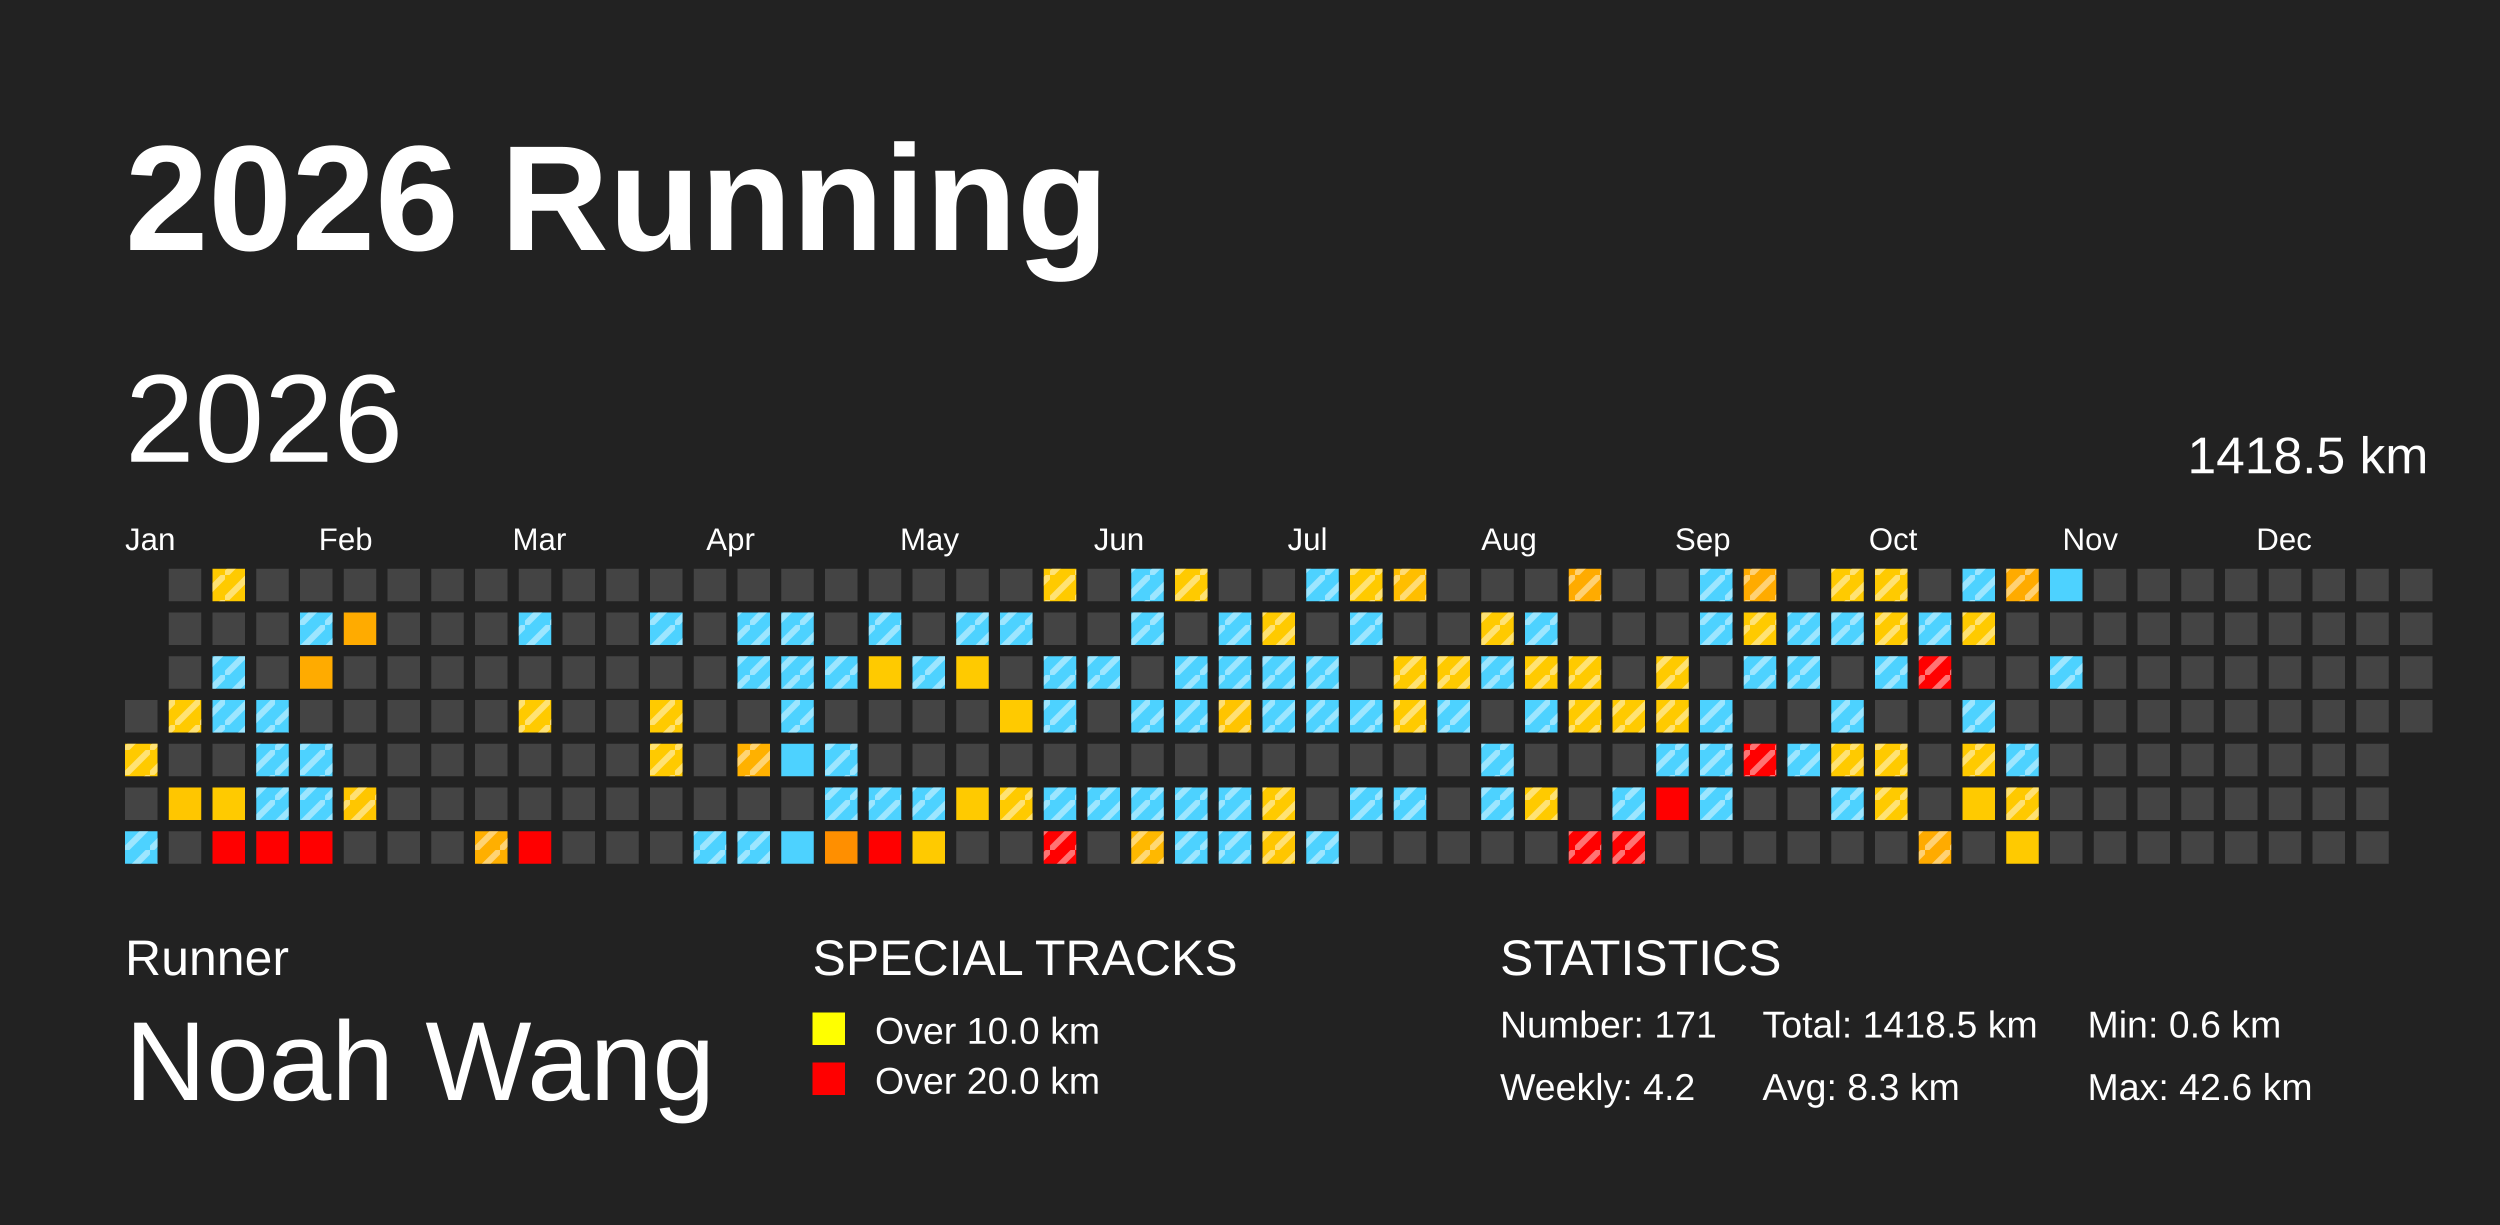
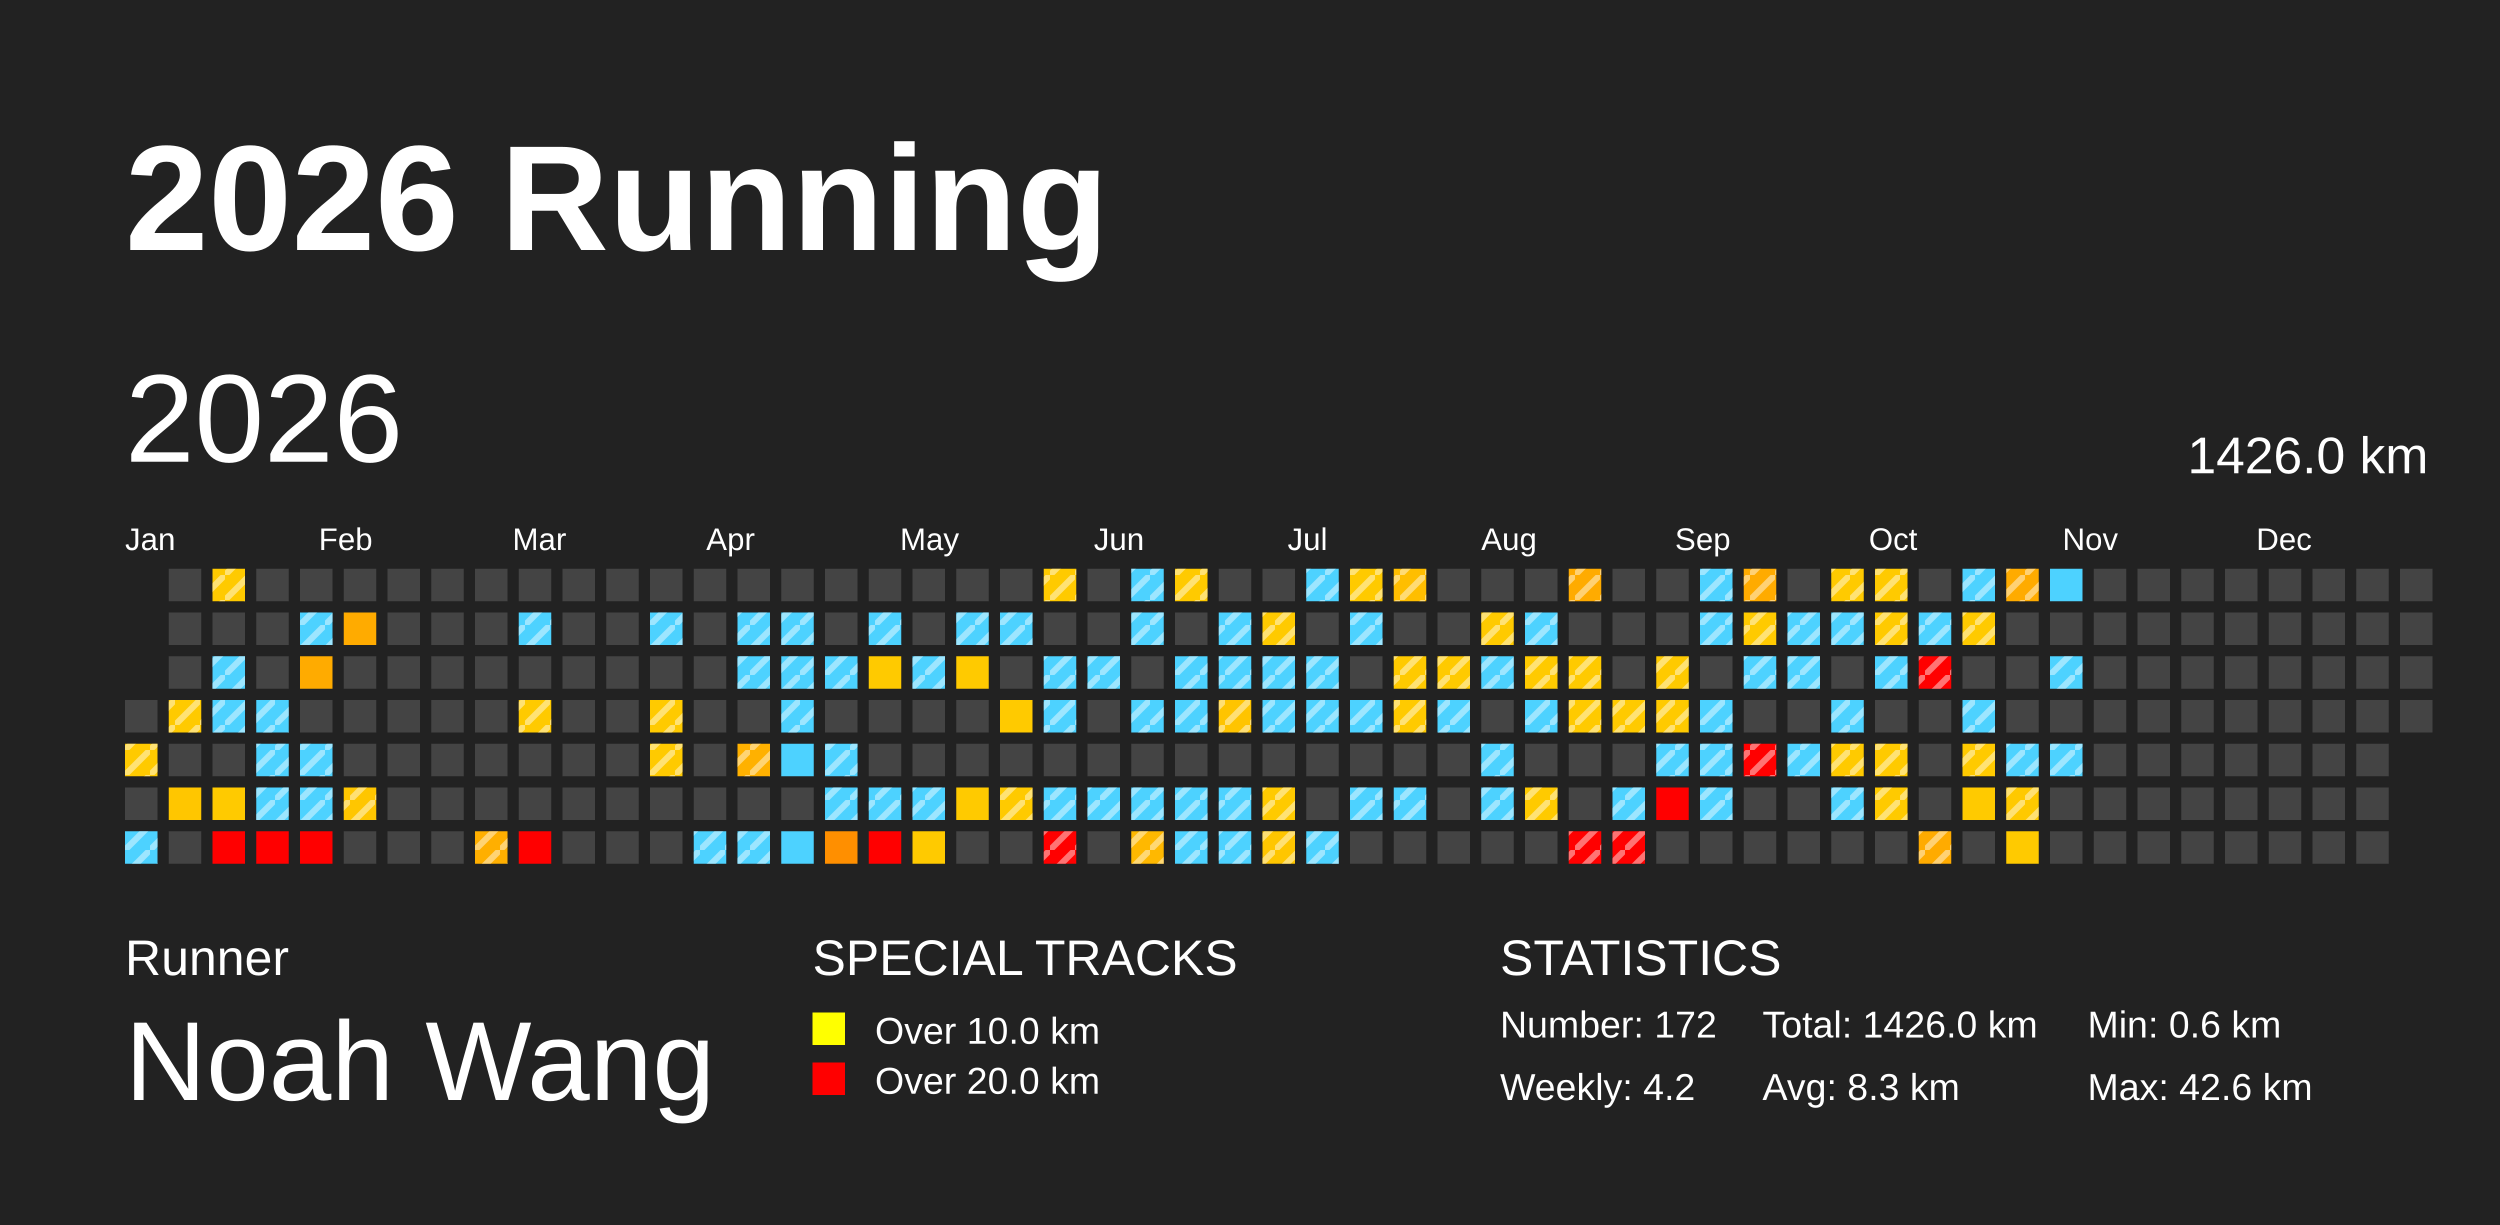
<svg xmlns="http://www.w3.org/2000/svg" baseProfile="full" height="98mm" version="1.1" viewBox="0,0,200,98" width="200mm">
  <defs>
    <pattern height="2" id="indoor-stripe" patternUnits="userSpaceOnUse" width="2">
      <line stroke="white" stroke-opacity="0.45" stroke-width="0.5" x1="0" x2="2" y1="2" y2="0" />
    </pattern>
  </defs>
  <rect fill="#222222" height="98" width="200" x="0" y="0" />
  <text fill="#FFFFFF" style="font-size:12px; font-family:Arial; font-weight:bold;" x="10" y="20">2026 Running</text>
  <text fill="#FFFFFF" style="font-size:4px; font-family:Arial" x="10" y="78">Runner</text>
  <text fill="#FFFFFF" style="font-size:9px; font-family:Arial" x="10" y="88">Noah Wang</text>
  <text fill="#FFFFFF" style="font-size:4px; font-family:Arial" x="65" y="78">SPECIAL TRACKS</text>
  <rect fill="yellow" height="2.6" width="2.6" x="65" y="81" />
  <text fill="#FFFFFF" style="font-size:3px; font-family:Arial" x="70" y="83.5">Over 10.0 km</text>
  <rect fill="red" height="2.6" width="2.6" x="65" y="85" />
  <text fill="#FFFFFF" style="font-size:3px; font-family:Arial" x="70" y="87.5">Over 20.0 km</text>
  <text fill="#FFFFFF" style="font-size:4px; font-family:Arial" x="120" y="78">STATISTICS</text>
-   <text fill="#FFFFFF" style="font-size:3px; font-family:Arial" x="120" y="83">Number: 171</text>
+   <text fill="#FFFFFF" style="font-size:3px; font-family:Arial" x="120" y="83">Number: 172</text>
  <text fill="#FFFFFF" style="font-size:3px; font-family:Arial" x="120" y="88">Weekly: 4.2</text>
-   <text fill="#FFFFFF" style="font-size:3px; font-family:Arial" x="141" y="83">Total: 1418.5 km</text>
+   <text fill="#FFFFFF" style="font-size:3px; font-family:Arial" x="141" y="83">Total: 1426.0 km</text>
  <text fill="#FFFFFF" style="font-size:3px; font-family:Arial" x="141" y="88">Avg: 8.3 km</text>
  <text fill="#FFFFFF" style="font-size:3px; font-family:Arial" x="167" y="83">Min: 0.6 km</text>
  <text fill="#FFFFFF" style="font-size:3px; font-family:Arial" x="167" y="88">Max: 42.6 km</text>
  <text dominant-baseline="hanging" fill="#FFFFFF" style="font-size:10.0px; font-family:Arial;" x="10" y="30">2026</text>
-   <text dominant-baseline="hanging" fill="#FFFFFF" style="font-size:4.125px; font-family:Arial;" x="175" y="35">1418.5 km</text>
+   <text dominant-baseline="hanging" fill="#FFFFFF" style="font-size:4.125px; font-family:Arial;" x="175" y="35">1426.0 km</text>
  <text fill="#FFFFFF" style="font-size:2.5px; font-family:Arial" x="10.0" y="44">Jan</text>
  <text fill="#FFFFFF" style="font-size:2.5px; font-family:Arial" x="25.5" y="44">Feb</text>
  <text fill="#FFFFFF" style="font-size:2.5px; font-family:Arial" x="41.0" y="44">Mar</text>
  <text fill="#FFFFFF" style="font-size:2.5px; font-family:Arial" x="56.5" y="44">Apr</text>
  <text fill="#FFFFFF" style="font-size:2.5px; font-family:Arial" x="72.0" y="44">May</text>
  <text fill="#FFFFFF" style="font-size:2.5px; font-family:Arial" x="87.5" y="44">Jun</text>
  <text fill="#FFFFFF" style="font-size:2.5px; font-family:Arial" x="103.0" y="44">Jul</text>
  <text fill="#FFFFFF" style="font-size:2.5px; font-family:Arial" x="118.5" y="44">Aug</text>
  <text fill="#FFFFFF" style="font-size:2.5px; font-family:Arial" x="134.0" y="44">Sep</text>
  <text fill="#FFFFFF" style="font-size:2.5px; font-family:Arial" x="149.5" y="44">Oct</text>
  <text fill="#FFFFFF" style="font-size:2.5px; font-family:Arial" x="165.0" y="44">Nov</text>
  <text fill="#FFFFFF" style="font-size:2.5px; font-family:Arial" x="180.5" y="44">Dec</text>
  <rect fill="#444444" height="2.6" width="2.6" x="10.0" y="56.0" />
  <rect fill="#ffca00" height="2.6" width="2.6" x="10.0" y="59.5" />
  <rect fill="url(#indoor-stripe)" height="2.6" style="pointer-events: none;" width="2.6" x="10.0" y="59.5" />
  <rect fill="#444444" height="2.6" width="2.6" x="10.0" y="63.0" />
  <rect fill="#4dd2ff" height="2.6" width="2.6" x="10.0" y="66.5" />
  <rect fill="url(#indoor-stripe)" height="2.6" style="pointer-events: none;" width="2.6" x="10.0" y="66.5" />
  <rect fill="#444444" height="2.6" width="2.6" x="13.5" y="45.5" />
  <rect fill="#444444" height="2.6" width="2.6" x="13.5" y="49.0" />
  <rect fill="#444444" height="2.6" width="2.6" x="13.5" y="52.5" />
  <rect fill="#ffca00" height="2.6" width="2.6" x="13.5" y="56.0" />
  <rect fill="url(#indoor-stripe)" height="2.6" style="pointer-events: none;" width="2.6" x="13.5" y="56.0" />
  <rect fill="#444444" height="2.6" width="2.6" x="13.5" y="59.5" />
  <rect fill="#ffc600" height="2.6" width="2.6" x="13.5" y="63.0" />
  <rect fill="#444444" height="2.6" width="2.6" x="13.5" y="66.5" />
  <rect fill="#ffca00" height="2.6" width="2.6" x="17.0" y="45.5" />
  <rect fill="url(#indoor-stripe)" height="2.6" style="pointer-events: none;" width="2.6" x="17.0" y="45.5" />
  <rect fill="#444444" height="2.6" width="2.6" x="17.0" y="49.0" />
  <rect fill="#4dd2ff" height="2.6" width="2.6" x="17.0" y="52.5" />
  <rect fill="url(#indoor-stripe)" height="2.6" style="pointer-events: none;" width="2.6" x="17.0" y="52.5" />
  <rect fill="#4dd2ff" height="2.6" width="2.6" x="17.0" y="56.0" />
  <rect fill="url(#indoor-stripe)" height="2.6" style="pointer-events: none;" width="2.6" x="17.0" y="56.0" />
  <rect fill="#444444" height="2.6" width="2.6" x="17.0" y="59.5" />
  <rect fill="#ffca00" height="2.6" width="2.6" x="17.0" y="63.0" />
  <rect fill="red" height="2.6" width="2.6" x="17.0" y="66.5" />
  <rect fill="#444444" height="2.6" width="2.6" x="20.5" y="45.5" />
  <rect fill="#444444" height="2.6" width="2.6" x="20.5" y="49.0" />
  <rect fill="#444444" height="2.6" width="2.6" x="20.5" y="52.5" />
  <rect fill="#4dd2ff" height="2.6" width="2.6" x="20.5" y="56.0" />
  <rect fill="url(#indoor-stripe)" height="2.6" style="pointer-events: none;" width="2.6" x="20.5" y="56.0" />
  <rect fill="#4dd2ff" height="2.6" width="2.6" x="20.5" y="59.5" />
  <rect fill="url(#indoor-stripe)" height="2.6" style="pointer-events: none;" width="2.6" x="20.5" y="59.5" />
  <rect fill="#4dd2ff" height="2.6" width="2.6" x="20.5" y="63.0" />
  <rect fill="url(#indoor-stripe)" height="2.6" style="pointer-events: none;" width="2.6" x="20.5" y="63.0" />
  <rect fill="red" height="2.6" width="2.6" x="20.5" y="66.5" />
  <rect fill="#444444" height="2.6" width="2.6" x="24.0" y="45.5" />
  <rect fill="#4dd2ff" height="2.6" width="2.6" x="24.0" y="49.0" />
  <rect fill="url(#indoor-stripe)" height="2.6" style="pointer-events: none;" width="2.6" x="24.0" y="49.0" />
  <rect fill="#ffab00" height="2.6" width="2.6" x="24.0" y="52.5" />
  <rect fill="#444444" height="2.6" width="2.6" x="24.0" y="56.0" />
  <rect fill="#4dd2ff" height="2.6" width="2.6" x="24.0" y="59.5" />
  <rect fill="url(#indoor-stripe)" height="2.6" style="pointer-events: none;" width="2.6" x="24.0" y="59.5" />
  <rect fill="#4dd2ff" height="2.6" width="2.6" x="24.0" y="63.0" />
  <rect fill="url(#indoor-stripe)" height="2.6" style="pointer-events: none;" width="2.6" x="24.0" y="63.0" />
  <rect fill="red" height="2.6" width="2.6" x="24.0" y="66.5" />
  <rect fill="#444444" height="2.6" width="2.6" x="27.5" y="45.5" />
  <rect fill="#ffab00" height="2.6" width="2.6" x="27.5" y="49.0" />
  <rect fill="#444444" height="2.6" width="2.6" x="27.5" y="52.5" />
  <rect fill="#444444" height="2.6" width="2.6" x="27.5" y="56.0" />
  <rect fill="#444444" height="2.6" width="2.6" x="27.5" y="59.5" />
  <rect fill="#ffc600" height="2.6" width="2.6" x="27.5" y="63.0" />
  <rect fill="url(#indoor-stripe)" height="2.6" style="pointer-events: none;" width="2.6" x="27.5" y="63.0" />
  <rect fill="#444444" height="2.6" width="2.6" x="27.5" y="66.5" />
  <rect fill="#444444" height="2.6" width="2.6" x="31.0" y="45.5" />
  <rect fill="#444444" height="2.6" width="2.6" x="31.0" y="49.0" />
  <rect fill="#444444" height="2.6" width="2.6" x="31.0" y="52.5" />
  <rect fill="#444444" height="2.6" width="2.6" x="31.0" y="56.0" />
  <rect fill="#444444" height="2.6" width="2.6" x="31.0" y="59.5" />
  <rect fill="#444444" height="2.6" width="2.6" x="31.0" y="63.0" />
  <rect fill="#444444" height="2.6" width="2.6" x="31.0" y="66.5" />
  <rect fill="#444444" height="2.6" width="2.6" x="34.5" y="45.5" />
  <rect fill="#444444" height="2.6" width="2.6" x="34.5" y="49.0" />
  <rect fill="#444444" height="2.6" width="2.6" x="34.5" y="52.5" />
  <rect fill="#444444" height="2.6" width="2.6" x="34.5" y="56.0" />
  <rect fill="#444444" height="2.6" width="2.6" x="34.5" y="59.5" />
  <rect fill="#444444" height="2.6" width="2.6" x="34.5" y="63.0" />
  <rect fill="#444444" height="2.6" width="2.6" x="34.5" y="66.5" />
  <rect fill="#444444" height="2.6" width="2.6" x="38.0" y="45.5" />
  <rect fill="#444444" height="2.6" width="2.6" x="38.0" y="49.0" />
  <rect fill="#444444" height="2.6" width="2.6" x="38.0" y="52.5" />
  <rect fill="#444444" height="2.6" width="2.6" x="38.0" y="56.0" />
  <rect fill="#444444" height="2.6" width="2.6" x="38.0" y="59.5" />
  <rect fill="#444444" height="2.6" width="2.6" x="38.0" y="63.0" />
  <rect fill="#ffaf00" height="2.6" width="2.6" x="38.0" y="66.5" />
  <rect fill="url(#indoor-stripe)" height="2.6" style="pointer-events: none;" width="2.6" x="38.0" y="66.5" />
  <rect fill="#444444" height="2.6" width="2.6" x="41.5" y="45.5" />
  <rect fill="#4dd2ff" height="2.6" width="2.6" x="41.5" y="49.0" />
  <rect fill="url(#indoor-stripe)" height="2.6" style="pointer-events: none;" width="2.6" x="41.5" y="49.0" />
  <rect fill="#444444" height="2.6" width="2.6" x="41.5" y="52.5" />
  <rect fill="#ffca00" height="2.6" width="2.6" x="41.5" y="56.0" />
  <rect fill="url(#indoor-stripe)" height="2.6" style="pointer-events: none;" width="2.6" x="41.5" y="56.0" />
  <rect fill="#444444" height="2.6" width="2.6" x="41.5" y="59.5" />
  <rect fill="#444444" height="2.6" width="2.6" x="41.5" y="63.0" />
  <rect fill="red" height="2.6" width="2.6" x="41.5" y="66.5" />
  <rect fill="#444444" height="2.6" width="2.6" x="45.0" y="45.5" />
  <rect fill="#444444" height="2.6" width="2.6" x="45.0" y="49.0" />
  <rect fill="#444444" height="2.6" width="2.6" x="45.0" y="52.5" />
  <rect fill="#444444" height="2.6" width="2.6" x="45.0" y="56.0" />
  <rect fill="#444444" height="2.6" width="2.6" x="45.0" y="59.5" />
  <rect fill="#444444" height="2.6" width="2.6" x="45.0" y="63.0" />
  <rect fill="#444444" height="2.6" width="2.6" x="45.0" y="66.5" />
  <rect fill="#444444" height="2.6" width="2.6" x="48.5" y="45.5" />
  <rect fill="#444444" height="2.6" width="2.6" x="48.5" y="49.0" />
  <rect fill="#444444" height="2.6" width="2.6" x="48.5" y="52.5" />
  <rect fill="#444444" height="2.6" width="2.6" x="48.5" y="56.0" />
  <rect fill="#444444" height="2.6" width="2.6" x="48.5" y="59.5" />
  <rect fill="#444444" height="2.6" width="2.6" x="48.5" y="63.0" />
  <rect fill="#444444" height="2.6" width="2.6" x="48.5" y="66.5" />
  <rect fill="#444444" height="2.6" width="2.6" x="52.0" y="45.5" />
  <rect fill="#4dd2ff" height="2.6" width="2.6" x="52.0" y="49.0" />
  <rect fill="url(#indoor-stripe)" height="2.6" style="pointer-events: none;" width="2.6" x="52.0" y="49.0" />
  <rect fill="#444444" height="2.6" width="2.6" x="52.0" y="52.5" />
  <rect fill="#ffca00" height="2.6" width="2.6" x="52.0" y="56.0" />
  <rect fill="url(#indoor-stripe)" height="2.6" style="pointer-events: none;" width="2.6" x="52.0" y="56.0" />
  <rect fill="#ffca00" height="2.6" width="2.6" x="52.0" y="59.5" />
  <rect fill="url(#indoor-stripe)" height="2.6" style="pointer-events: none;" width="2.6" x="52.0" y="59.5" />
  <rect fill="#444444" height="2.6" width="2.6" x="52.0" y="63.0" />
  <rect fill="#444444" height="2.6" width="2.6" x="52.0" y="66.5" />
  <rect fill="#444444" height="2.6" width="2.6" x="55.5" y="45.5" />
  <rect fill="#444444" height="2.6" width="2.6" x="55.5" y="49.0" />
  <rect fill="#444444" height="2.6" width="2.6" x="55.5" y="52.5" />
  <rect fill="#444444" height="2.6" width="2.6" x="55.5" y="56.0" />
  <rect fill="#444444" height="2.6" width="2.6" x="55.5" y="59.5" />
  <rect fill="#444444" height="2.6" width="2.6" x="55.5" y="63.0" />
  <rect fill="#4dd2ff" height="2.6" width="2.6" x="55.5" y="66.5" />
  <rect fill="url(#indoor-stripe)" height="2.6" style="pointer-events: none;" width="2.6" x="55.5" y="66.5" />
  <rect fill="#444444" height="2.6" width="2.6" x="59.0" y="45.5" />
  <rect fill="#4dd2ff" height="2.6" width="2.6" x="59.0" y="49.0" />
  <rect fill="url(#indoor-stripe)" height="2.6" style="pointer-events: none;" width="2.6" x="59.0" y="49.0" />
  <rect fill="#4dd2ff" height="2.6" width="2.6" x="59.0" y="52.5" />
  <rect fill="url(#indoor-stripe)" height="2.6" style="pointer-events: none;" width="2.6" x="59.0" y="52.5" />
  <rect fill="#444444" height="2.6" width="2.6" x="59.0" y="56.0" />
  <rect fill="#ffb100" height="2.6" width="2.6" x="59.0" y="59.5" />
  <rect fill="url(#indoor-stripe)" height="2.6" style="pointer-events: none;" width="2.6" x="59.0" y="59.5" />
  <rect fill="#444444" height="2.6" width="2.6" x="59.0" y="63.0" />
  <rect fill="#4dd2ff" height="2.6" width="2.6" x="59.0" y="66.5" />
  <rect fill="url(#indoor-stripe)" height="2.6" style="pointer-events: none;" width="2.6" x="59.0" y="66.5" />
  <rect fill="#444444" height="2.6" width="2.6" x="62.5" y="45.5" />
  <rect fill="#4dd2ff" height="2.6" width="2.6" x="62.5" y="49.0" />
  <rect fill="url(#indoor-stripe)" height="2.6" style="pointer-events: none;" width="2.6" x="62.5" y="49.0" />
  <rect fill="#4dd2ff" height="2.6" width="2.6" x="62.5" y="52.5" />
  <rect fill="url(#indoor-stripe)" height="2.6" style="pointer-events: none;" width="2.6" x="62.5" y="52.5" />
  <rect fill="#4dd2ff" height="2.6" width="2.6" x="62.5" y="56.0" />
  <rect fill="url(#indoor-stripe)" height="2.6" style="pointer-events: none;" width="2.6" x="62.5" y="56.0" />
  <rect fill="#4dd2ff" height="2.6" width="2.6" x="62.5" y="59.5" />
  <rect fill="#444444" height="2.6" width="2.6" x="62.5" y="63.0" />
  <rect fill="#4dd2ff" height="2.6" width="2.6" x="62.5" y="66.5" />
  <rect fill="#444444" height="2.6" width="2.6" x="66.0" y="45.5" />
  <rect fill="#444444" height="2.6" width="2.6" x="66.0" y="49.0" />
  <rect fill="#4dd2ff" height="2.6" width="2.6" x="66.0" y="52.5" />
  <rect fill="url(#indoor-stripe)" height="2.6" style="pointer-events: none;" width="2.6" x="66.0" y="52.5" />
  <rect fill="#444444" height="2.6" width="2.6" x="66.0" y="56.0" />
  <rect fill="#4dd2ff" height="2.6" width="2.6" x="66.0" y="59.5" />
  <rect fill="url(#indoor-stripe)" height="2.6" style="pointer-events: none;" width="2.6" x="66.0" y="59.5" />
  <rect fill="#4dd2ff" height="2.6" width="2.6" x="66.0" y="63.0" />
  <rect fill="url(#indoor-stripe)" height="2.6" style="pointer-events: none;" width="2.6" x="66.0" y="63.0" />
  <rect fill="#ff8f00" height="2.6" width="2.6" x="66.0" y="66.5" />
  <rect fill="#444444" height="2.6" width="2.6" x="69.5" y="45.5" />
  <rect fill="#4dd2ff" height="2.6" width="2.6" x="69.5" y="49.0" />
  <rect fill="url(#indoor-stripe)" height="2.6" style="pointer-events: none;" width="2.6" x="69.5" y="49.0" />
  <rect fill="#ffca00" height="2.6" width="2.6" x="69.5" y="52.5" />
  <rect fill="#444444" height="2.6" width="2.6" x="69.5" y="56.0" />
  <rect fill="#444444" height="2.6" width="2.6" x="69.5" y="59.5" />
  <rect fill="#4dd2ff" height="2.6" width="2.6" x="69.5" y="63.0" />
  <rect fill="url(#indoor-stripe)" height="2.6" style="pointer-events: none;" width="2.6" x="69.5" y="63.0" />
  <rect fill="red" height="2.6" width="2.6" x="69.5" y="66.5" />
  <rect fill="#444444" height="2.6" width="2.6" x="73.0" y="45.5" />
  <rect fill="#444444" height="2.6" width="2.6" x="73.0" y="49.0" />
  <rect fill="#4dd2ff" height="2.6" width="2.6" x="73.0" y="52.5" />
  <rect fill="url(#indoor-stripe)" height="2.6" style="pointer-events: none;" width="2.6" x="73.0" y="52.5" />
  <rect fill="#444444" height="2.6" width="2.6" x="73.0" y="56.0" />
  <rect fill="#444444" height="2.6" width="2.6" x="73.0" y="59.5" />
  <rect fill="#4dd2ff" height="2.6" width="2.6" x="73.0" y="63.0" />
  <rect fill="url(#indoor-stripe)" height="2.6" style="pointer-events: none;" width="2.6" x="73.0" y="63.0" />
  <rect fill="#ffca00" height="2.6" width="2.6" x="73.0" y="66.5" />
  <rect fill="#444444" height="2.6" width="2.6" x="76.5" y="45.5" />
  <rect fill="#4dd2ff" height="2.6" width="2.6" x="76.5" y="49.0" />
  <rect fill="url(#indoor-stripe)" height="2.6" style="pointer-events: none;" width="2.6" x="76.5" y="49.0" />
  <rect fill="#ffca00" height="2.6" width="2.6" x="76.5" y="52.5" />
  <rect fill="#444444" height="2.6" width="2.6" x="76.5" y="56.0" />
  <rect fill="#444444" height="2.6" width="2.6" x="76.5" y="59.5" />
  <rect fill="#ffca00" height="2.6" width="2.6" x="76.5" y="63.0" />
  <rect fill="#444444" height="2.6" width="2.6" x="76.5" y="66.5" />
  <rect fill="#444444" height="2.6" width="2.6" x="80.0" y="45.5" />
  <rect fill="#4dd2ff" height="2.6" width="2.6" x="80.0" y="49.0" />
  <rect fill="url(#indoor-stripe)" height="2.6" style="pointer-events: none;" width="2.6" x="80.0" y="49.0" />
  <rect fill="#444444" height="2.6" width="2.6" x="80.0" y="52.5" />
  <rect fill="#ffca00" height="2.6" width="2.6" x="80.0" y="56.0" />
  <rect fill="#444444" height="2.6" width="2.6" x="80.0" y="59.5" />
  <rect fill="#ffca00" height="2.6" width="2.6" x="80.0" y="63.0" />
  <rect fill="url(#indoor-stripe)" height="2.6" style="pointer-events: none;" width="2.6" x="80.0" y="63.0" />
  <rect fill="#444444" height="2.6" width="2.6" x="80.0" y="66.5" />
  <rect fill="#ffca00" height="2.6" width="2.6" x="83.5" y="45.5" />
  <rect fill="url(#indoor-stripe)" height="2.6" style="pointer-events: none;" width="2.6" x="83.5" y="45.5" />
  <rect fill="#444444" height="2.6" width="2.6" x="83.5" y="49.0" />
  <rect fill="#4dd2ff" height="2.6" width="2.6" x="83.5" y="52.5" />
  <rect fill="url(#indoor-stripe)" height="2.6" style="pointer-events: none;" width="2.6" x="83.5" y="52.5" />
  <rect fill="#4dd2ff" height="2.6" width="2.6" x="83.5" y="56.0" />
  <rect fill="url(#indoor-stripe)" height="2.6" style="pointer-events: none;" width="2.6" x="83.5" y="56.0" />
  <rect fill="#444444" height="2.6" width="2.6" x="83.5" y="59.5" />
  <rect fill="#4dd2ff" height="2.6" width="2.6" x="83.5" y="63.0" />
  <rect fill="url(#indoor-stripe)" height="2.6" style="pointer-events: none;" width="2.6" x="83.5" y="63.0" />
  <rect fill="red" height="2.6" width="2.6" x="83.5" y="66.5" />
  <rect fill="url(#indoor-stripe)" height="2.6" style="pointer-events: none;" width="2.6" x="83.5" y="66.5" />
  <rect fill="#444444" height="2.6" width="2.6" x="87.0" y="45.5" />
  <rect fill="#444444" height="2.6" width="2.6" x="87.0" y="49.0" />
  <rect fill="#4dd2ff" height="2.6" width="2.6" x="87.0" y="52.5" />
  <rect fill="url(#indoor-stripe)" height="2.6" style="pointer-events: none;" width="2.6" x="87.0" y="52.5" />
  <rect fill="#444444" height="2.6" width="2.6" x="87.0" y="56.0" />
  <rect fill="#444444" height="2.6" width="2.6" x="87.0" y="59.5" />
  <rect fill="#4dd2ff" height="2.6" width="2.6" x="87.0" y="63.0" />
  <rect fill="url(#indoor-stripe)" height="2.6" style="pointer-events: none;" width="2.6" x="87.0" y="63.0" />
  <rect fill="#444444" height="2.6" width="2.6" x="87.0" y="66.5" />
  <rect fill="#4dd2ff" height="2.6" width="2.6" x="90.5" y="45.5" />
  <rect fill="url(#indoor-stripe)" height="2.6" style="pointer-events: none;" width="2.6" x="90.5" y="45.5" />
  <rect fill="#4dd2ff" height="2.6" width="2.6" x="90.5" y="49.0" />
  <rect fill="url(#indoor-stripe)" height="2.6" style="pointer-events: none;" width="2.6" x="90.5" y="49.0" />
  <rect fill="#444444" height="2.6" width="2.6" x="90.5" y="52.5" />
  <rect fill="#4dd2ff" height="2.6" width="2.6" x="90.5" y="56.0" />
  <rect fill="url(#indoor-stripe)" height="2.6" style="pointer-events: none;" width="2.6" x="90.5" y="56.0" />
  <rect fill="#444444" height="2.6" width="2.6" x="90.5" y="59.5" />
  <rect fill="#4dd2ff" height="2.6" width="2.6" x="90.5" y="63.0" />
  <rect fill="url(#indoor-stripe)" height="2.6" style="pointer-events: none;" width="2.6" x="90.5" y="63.0" />
  <rect fill="#ffb800" height="2.6" width="2.6" x="90.5" y="66.5" />
  <rect fill="url(#indoor-stripe)" height="2.6" style="pointer-events: none;" width="2.6" x="90.5" y="66.5" />
  <rect fill="#ffca00" height="2.6" width="2.6" x="94.0" y="45.5" />
  <rect fill="url(#indoor-stripe)" height="2.6" style="pointer-events: none;" width="2.6" x="94.0" y="45.5" />
  <rect fill="#444444" height="2.6" width="2.6" x="94.0" y="49.0" />
  <rect fill="#4dd2ff" height="2.6" width="2.6" x="94.0" y="52.5" />
  <rect fill="url(#indoor-stripe)" height="2.6" style="pointer-events: none;" width="2.6" x="94.0" y="52.5" />
  <rect fill="#4dd2ff" height="2.6" width="2.6" x="94.0" y="56.0" />
  <rect fill="url(#indoor-stripe)" height="2.6" style="pointer-events: none;" width="2.6" x="94.0" y="56.0" />
  <rect fill="#444444" height="2.6" width="2.6" x="94.0" y="59.5" />
  <rect fill="#4dd2ff" height="2.6" width="2.6" x="94.0" y="63.0" />
  <rect fill="url(#indoor-stripe)" height="2.6" style="pointer-events: none;" width="2.6" x="94.0" y="63.0" />
  <rect fill="#4dd2ff" height="2.6" width="2.6" x="94.0" y="66.5" />
  <rect fill="url(#indoor-stripe)" height="2.6" style="pointer-events: none;" width="2.6" x="94.0" y="66.5" />
  <rect fill="#444444" height="2.6" width="2.6" x="97.5" y="45.5" />
  <rect fill="#4dd2ff" height="2.6" width="2.6" x="97.5" y="49.0" />
  <rect fill="url(#indoor-stripe)" height="2.6" style="pointer-events: none;" width="2.6" x="97.5" y="49.0" />
  <rect fill="#4dd2ff" height="2.6" width="2.6" x="97.5" y="52.5" />
  <rect fill="url(#indoor-stripe)" height="2.6" style="pointer-events: none;" width="2.6" x="97.5" y="52.5" />
  <rect fill="#ffc400" height="2.6" width="2.6" x="97.5" y="56.0" />
  <rect fill="url(#indoor-stripe)" height="2.6" style="pointer-events: none;" width="2.6" x="97.5" y="56.0" />
  <rect fill="#444444" height="2.6" width="2.6" x="97.5" y="59.5" />
  <rect fill="#4dd2ff" height="2.6" width="2.6" x="97.5" y="63.0" />
  <rect fill="url(#indoor-stripe)" height="2.6" style="pointer-events: none;" width="2.6" x="97.5" y="63.0" />
  <rect fill="#4dd2ff" height="2.6" width="2.6" x="97.5" y="66.5" />
  <rect fill="url(#indoor-stripe)" height="2.6" style="pointer-events: none;" width="2.6" x="97.5" y="66.5" />
  <rect fill="#444444" height="2.6" width="2.6" x="101.0" y="45.5" />
  <rect fill="#ffca00" height="2.6" width="2.6" x="101.0" y="49.0" />
  <rect fill="url(#indoor-stripe)" height="2.6" style="pointer-events: none;" width="2.6" x="101.0" y="49.0" />
  <rect fill="#4dd2ff" height="2.6" width="2.6" x="101.0" y="52.5" />
  <rect fill="url(#indoor-stripe)" height="2.6" style="pointer-events: none;" width="2.6" x="101.0" y="52.5" />
  <rect fill="#4dd2ff" height="2.6" width="2.6" x="101.0" y="56.0" />
  <rect fill="url(#indoor-stripe)" height="2.6" style="pointer-events: none;" width="2.6" x="101.0" y="56.0" />
  <rect fill="#444444" height="2.6" width="2.6" x="101.0" y="59.5" />
  <rect fill="#ffca00" height="2.6" width="2.6" x="101.0" y="63.0" />
  <rect fill="url(#indoor-stripe)" height="2.6" style="pointer-events: none;" width="2.6" x="101.0" y="63.0" />
  <rect fill="#ffc600" height="2.6" width="2.6" x="101.0" y="66.5" />
  <rect fill="url(#indoor-stripe)" height="2.6" style="pointer-events: none;" width="2.6" x="101.0" y="66.5" />
  <rect fill="#4dd2ff" height="2.6" width="2.6" x="104.5" y="45.5" />
  <rect fill="url(#indoor-stripe)" height="2.6" style="pointer-events: none;" width="2.6" x="104.5" y="45.5" />
  <rect fill="#444444" height="2.6" width="2.6" x="104.5" y="49.0" />
  <rect fill="#4dd2ff" height="2.6" width="2.6" x="104.5" y="52.5" />
  <rect fill="url(#indoor-stripe)" height="2.6" style="pointer-events: none;" width="2.6" x="104.5" y="52.5" />
  <rect fill="#4dd2ff" height="2.6" width="2.6" x="104.5" y="56.0" />
  <rect fill="url(#indoor-stripe)" height="2.6" style="pointer-events: none;" width="2.6" x="104.5" y="56.0" />
  <rect fill="#444444" height="2.6" width="2.6" x="104.5" y="59.5" />
  <rect fill="#444444" height="2.6" width="2.6" x="104.5" y="63.0" />
  <rect fill="#4dd2ff" height="2.6" width="2.6" x="104.5" y="66.5" />
  <rect fill="url(#indoor-stripe)" height="2.6" style="pointer-events: none;" width="2.6" x="104.5" y="66.5" />
  <rect fill="#ffca00" height="2.6" width="2.6" x="108.0" y="45.5" />
  <rect fill="url(#indoor-stripe)" height="2.6" style="pointer-events: none;" width="2.6" x="108.0" y="45.5" />
  <rect fill="#4dd2ff" height="2.6" width="2.6" x="108.0" y="49.0" />
  <rect fill="url(#indoor-stripe)" height="2.6" style="pointer-events: none;" width="2.6" x="108.0" y="49.0" />
  <rect fill="#444444" height="2.6" width="2.6" x="108.0" y="52.5" />
  <rect fill="#4dd2ff" height="2.6" width="2.6" x="108.0" y="56.0" />
  <rect fill="url(#indoor-stripe)" height="2.6" style="pointer-events: none;" width="2.6" x="108.0" y="56.0" />
  <rect fill="#444444" height="2.6" width="2.6" x="108.0" y="59.5" />
  <rect fill="#4dd2ff" height="2.6" width="2.6" x="108.0" y="63.0" />
  <rect fill="url(#indoor-stripe)" height="2.6" style="pointer-events: none;" width="2.6" x="108.0" y="63.0" />
  <rect fill="#444444" height="2.6" width="2.6" x="108.0" y="66.5" />
  <rect fill="#ffbe00" height="2.6" width="2.6" x="111.5" y="45.5" />
  <rect fill="url(#indoor-stripe)" height="2.6" style="pointer-events: none;" width="2.6" x="111.5" y="45.5" />
  <rect fill="#444444" height="2.6" width="2.6" x="111.5" y="49.0" />
  <rect fill="#ffca00" height="2.6" width="2.6" x="111.5" y="52.5" />
  <rect fill="url(#indoor-stripe)" height="2.6" style="pointer-events: none;" width="2.6" x="111.5" y="52.5" />
  <rect fill="#ffca00" height="2.6" width="2.6" x="111.5" y="56.0" />
  <rect fill="url(#indoor-stripe)" height="2.6" style="pointer-events: none;" width="2.6" x="111.5" y="56.0" />
  <rect fill="#444444" height="2.6" width="2.6" x="111.5" y="59.5" />
  <rect fill="#4dd2ff" height="2.6" width="2.6" x="111.5" y="63.0" />
  <rect fill="url(#indoor-stripe)" height="2.6" style="pointer-events: none;" width="2.6" x="111.5" y="63.0" />
  <rect fill="#444444" height="2.6" width="2.6" x="111.5" y="66.5" />
  <rect fill="#444444" height="2.6" width="2.6" x="115.0" y="45.5" />
  <rect fill="#444444" height="2.6" width="2.6" x="115.0" y="49.0" />
  <rect fill="#ffca00" height="2.6" width="2.6" x="115.0" y="52.5" />
  <rect fill="url(#indoor-stripe)" height="2.6" style="pointer-events: none;" width="2.6" x="115.0" y="52.5" />
  <rect fill="#4dd2ff" height="2.6" width="2.6" x="115.0" y="56.0" />
  <rect fill="url(#indoor-stripe)" height="2.6" style="pointer-events: none;" width="2.6" x="115.0" y="56.0" />
  <rect fill="#444444" height="2.6" width="2.6" x="115.0" y="59.5" />
  <rect fill="#444444" height="2.6" width="2.6" x="115.0" y="63.0" />
  <rect fill="#444444" height="2.6" width="2.6" x="115.0" y="66.5" />
  <rect fill="#444444" height="2.6" width="2.6" x="118.5" y="45.5" />
  <rect fill="#ffca00" height="2.6" width="2.6" x="118.5" y="49.0" />
  <rect fill="url(#indoor-stripe)" height="2.6" style="pointer-events: none;" width="2.6" x="118.5" y="49.0" />
  <rect fill="#4dd2ff" height="2.6" width="2.6" x="118.5" y="52.5" />
  <rect fill="url(#indoor-stripe)" height="2.6" style="pointer-events: none;" width="2.6" x="118.5" y="52.5" />
  <rect fill="#444444" height="2.6" width="2.6" x="118.5" y="56.0" />
  <rect fill="#4dd2ff" height="2.6" width="2.6" x="118.5" y="59.5" />
  <rect fill="url(#indoor-stripe)" height="2.6" style="pointer-events: none;" width="2.6" x="118.5" y="59.5" />
  <rect fill="#4dd2ff" height="2.6" width="2.6" x="118.5" y="63.0" />
  <rect fill="url(#indoor-stripe)" height="2.6" style="pointer-events: none;" width="2.6" x="118.5" y="63.0" />
  <rect fill="#444444" height="2.6" width="2.6" x="118.5" y="66.5" />
  <rect fill="#444444" height="2.6" width="2.6" x="122.0" y="45.5" />
  <rect fill="#4dd2ff" height="2.6" width="2.6" x="122.0" y="49.0" />
  <rect fill="url(#indoor-stripe)" height="2.6" style="pointer-events: none;" width="2.6" x="122.0" y="49.0" />
  <rect fill="#ffca00" height="2.6" width="2.6" x="122.0" y="52.5" />
  <rect fill="url(#indoor-stripe)" height="2.6" style="pointer-events: none;" width="2.6" x="122.0" y="52.5" />
  <rect fill="#4dd2ff" height="2.6" width="2.6" x="122.0" y="56.0" />
  <rect fill="url(#indoor-stripe)" height="2.6" style="pointer-events: none;" width="2.6" x="122.0" y="56.0" />
  <rect fill="#444444" height="2.6" width="2.6" x="122.0" y="59.5" />
  <rect fill="#ffca00" height="2.6" width="2.6" x="122.0" y="63.0" />
  <rect fill="url(#indoor-stripe)" height="2.6" style="pointer-events: none;" width="2.6" x="122.0" y="63.0" />
  <rect fill="#444444" height="2.6" width="2.6" x="122.0" y="66.5" />
  <rect fill="#ffab00" height="2.6" width="2.6" x="125.5" y="45.5" />
  <rect fill="url(#indoor-stripe)" height="2.6" style="pointer-events: none;" width="2.6" x="125.5" y="45.5" />
  <rect fill="#444444" height="2.6" width="2.6" x="125.5" y="49.0" />
  <rect fill="#ffca00" height="2.6" width="2.6" x="125.5" y="52.5" />
  <rect fill="url(#indoor-stripe)" height="2.6" style="pointer-events: none;" width="2.6" x="125.5" y="52.5" />
  <rect fill="#ffca00" height="2.6" width="2.6" x="125.5" y="56.0" />
  <rect fill="url(#indoor-stripe)" height="2.6" style="pointer-events: none;" width="2.6" x="125.5" y="56.0" />
  <rect fill="#444444" height="2.6" width="2.6" x="125.5" y="59.5" />
  <rect fill="#444444" height="2.6" width="2.6" x="125.5" y="63.0" />
  <rect fill="red" height="2.6" width="2.6" x="125.5" y="66.5" />
  <rect fill="url(#indoor-stripe)" height="2.6" style="pointer-events: none;" width="2.6" x="125.5" y="66.5" />
  <rect fill="#444444" height="2.6" width="2.6" x="129.0" y="45.5" />
  <rect fill="#444444" height="2.6" width="2.6" x="129.0" y="49.0" />
  <rect fill="#444444" height="2.6" width="2.6" x="129.0" y="52.5" />
  <rect fill="#ffca00" height="2.6" width="2.6" x="129.0" y="56.0" />
  <rect fill="url(#indoor-stripe)" height="2.6" style="pointer-events: none;" width="2.6" x="129.0" y="56.0" />
  <rect fill="#444444" height="2.6" width="2.6" x="129.0" y="59.5" />
  <rect fill="#4dd2ff" height="2.6" width="2.6" x="129.0" y="63.0" />
  <rect fill="url(#indoor-stripe)" height="2.6" style="pointer-events: none;" width="2.6" x="129.0" y="63.0" />
  <rect fill="red" height="2.6" width="2.6" x="129.0" y="66.5" />
  <rect fill="url(#indoor-stripe)" height="2.6" style="pointer-events: none;" width="2.6" x="129.0" y="66.5" />
  <rect fill="#444444" height="2.6" width="2.6" x="132.5" y="45.5" />
  <rect fill="#444444" height="2.6" width="2.6" x="132.5" y="49.0" />
  <rect fill="#ffca00" height="2.6" width="2.6" x="132.5" y="52.5" />
  <rect fill="url(#indoor-stripe)" height="2.6" style="pointer-events: none;" width="2.6" x="132.5" y="52.5" />
  <rect fill="#ffca00" height="2.6" width="2.6" x="132.5" y="56.0" />
  <rect fill="url(#indoor-stripe)" height="2.6" style="pointer-events: none;" width="2.6" x="132.5" y="56.0" />
  <rect fill="#4dd2ff" height="2.6" width="2.6" x="132.5" y="59.5" />
  <rect fill="url(#indoor-stripe)" height="2.6" style="pointer-events: none;" width="2.6" x="132.5" y="59.5" />
  <rect fill="red" height="2.6" width="2.6" x="132.5" y="63.0" />
  <rect fill="#444444" height="2.6" width="2.6" x="132.5" y="66.5" />
  <rect fill="#4dd2ff" height="2.6" width="2.6" x="136.0" y="45.5" />
  <rect fill="url(#indoor-stripe)" height="2.6" style="pointer-events: none;" width="2.6" x="136.0" y="45.5" />
  <rect fill="#4dd2ff" height="2.6" width="2.6" x="136.0" y="49.0" />
  <rect fill="url(#indoor-stripe)" height="2.6" style="pointer-events: none;" width="2.6" x="136.0" y="49.0" />
  <rect fill="#444444" height="2.6" width="2.6" x="136.0" y="52.5" />
  <rect fill="#4dd2ff" height="2.6" width="2.6" x="136.0" y="56.0" />
  <rect fill="url(#indoor-stripe)" height="2.6" style="pointer-events: none;" width="2.6" x="136.0" y="56.0" />
  <rect fill="#4dd2ff" height="2.6" width="2.6" x="136.0" y="59.5" />
  <rect fill="url(#indoor-stripe)" height="2.6" style="pointer-events: none;" width="2.6" x="136.0" y="59.5" />
  <rect fill="#4dd2ff" height="2.6" width="2.6" x="136.0" y="63.0" />
  <rect fill="url(#indoor-stripe)" height="2.6" style="pointer-events: none;" width="2.6" x="136.0" y="63.0" />
  <rect fill="#444444" height="2.6" width="2.6" x="136.0" y="66.5" />
  <rect fill="#ffab00" height="2.6" width="2.6" x="139.5" y="45.5" />
  <rect fill="url(#indoor-stripe)" height="2.6" style="pointer-events: none;" width="2.6" x="139.5" y="45.5" />
  <rect fill="#ffca00" height="2.6" width="2.6" x="139.5" y="49.0" />
  <rect fill="url(#indoor-stripe)" height="2.6" style="pointer-events: none;" width="2.6" x="139.5" y="49.0" />
  <rect fill="#4dd2ff" height="2.6" width="2.6" x="139.5" y="52.5" />
  <rect fill="url(#indoor-stripe)" height="2.6" style="pointer-events: none;" width="2.6" x="139.5" y="52.5" />
  <rect fill="#444444" height="2.6" width="2.6" x="139.5" y="56.0" />
  <rect fill="red" height="2.6" width="2.6" x="139.5" y="59.5" />
  <rect fill="url(#indoor-stripe)" height="2.6" style="pointer-events: none;" width="2.6" x="139.5" y="59.5" />
  <rect fill="#444444" height="2.6" width="2.6" x="139.5" y="63.0" />
  <rect fill="#444444" height="2.6" width="2.6" x="139.5" y="66.5" />
  <rect fill="#444444" height="2.6" width="2.6" x="143.0" y="45.5" />
  <rect fill="#4dd2ff" height="2.6" width="2.6" x="143.0" y="49.0" />
  <rect fill="url(#indoor-stripe)" height="2.6" style="pointer-events: none;" width="2.6" x="143.0" y="49.0" />
  <rect fill="#4dd2ff" height="2.6" width="2.6" x="143.0" y="52.5" />
  <rect fill="url(#indoor-stripe)" height="2.6" style="pointer-events: none;" width="2.6" x="143.0" y="52.5" />
  <rect fill="#444444" height="2.6" width="2.6" x="143.0" y="56.0" />
  <rect fill="#4dd2ff" height="2.6" width="2.6" x="143.0" y="59.5" />
  <rect fill="url(#indoor-stripe)" height="2.6" style="pointer-events: none;" width="2.6" x="143.0" y="59.5" />
  <rect fill="#444444" height="2.6" width="2.6" x="143.0" y="63.0" />
  <rect fill="#444444" height="2.6" width="2.6" x="143.0" y="66.5" />
  <rect fill="#ffca00" height="2.6" width="2.6" x="146.5" y="45.5" />
  <rect fill="url(#indoor-stripe)" height="2.6" style="pointer-events: none;" width="2.6" x="146.5" y="45.5" />
  <rect fill="#4dd2ff" height="2.6" width="2.6" x="146.5" y="49.0" />
  <rect fill="url(#indoor-stripe)" height="2.6" style="pointer-events: none;" width="2.6" x="146.5" y="49.0" />
  <rect fill="#444444" height="2.6" width="2.6" x="146.5" y="52.5" />
  <rect fill="#4dd2ff" height="2.6" width="2.6" x="146.5" y="56.0" />
  <rect fill="url(#indoor-stripe)" height="2.6" style="pointer-events: none;" width="2.6" x="146.5" y="56.0" />
  <rect fill="#ffca00" height="2.6" width="2.6" x="146.5" y="59.5" />
  <rect fill="url(#indoor-stripe)" height="2.6" style="pointer-events: none;" width="2.6" x="146.5" y="59.5" />
  <rect fill="#4dd2ff" height="2.6" width="2.6" x="146.5" y="63.0" />
  <rect fill="url(#indoor-stripe)" height="2.6" style="pointer-events: none;" width="2.6" x="146.5" y="63.0" />
  <rect fill="#444444" height="2.6" width="2.6" x="146.5" y="66.5" />
  <rect fill="#ffca00" height="2.6" width="2.6" x="150.0" y="45.5" />
  <rect fill="url(#indoor-stripe)" height="2.6" style="pointer-events: none;" width="2.6" x="150.0" y="45.5" />
  <rect fill="#ffca00" height="2.6" width="2.6" x="150.0" y="49.0" />
  <rect fill="url(#indoor-stripe)" height="2.6" style="pointer-events: none;" width="2.6" x="150.0" y="49.0" />
  <rect fill="#4dd2ff" height="2.6" width="2.6" x="150.0" y="52.5" />
  <rect fill="url(#indoor-stripe)" height="2.6" style="pointer-events: none;" width="2.6" x="150.0" y="52.5" />
  <rect fill="#444444" height="2.6" width="2.6" x="150.0" y="56.0" />
  <rect fill="#ffca00" height="2.6" width="2.6" x="150.0" y="59.5" />
  <rect fill="url(#indoor-stripe)" height="2.6" style="pointer-events: none;" width="2.6" x="150.0" y="59.5" />
  <rect fill="#ffca00" height="2.6" width="2.6" x="150.0" y="63.0" />
  <rect fill="url(#indoor-stripe)" height="2.6" style="pointer-events: none;" width="2.6" x="150.0" y="63.0" />
  <rect fill="#444444" height="2.6" width="2.6" x="150.0" y="66.5" />
  <rect fill="#444444" height="2.6" width="2.6" x="153.5" y="45.5" />
  <rect fill="#4dd2ff" height="2.6" width="2.6" x="153.5" y="49.0" />
  <rect fill="url(#indoor-stripe)" height="2.6" style="pointer-events: none;" width="2.6" x="153.5" y="49.0" />
  <rect fill="red" height="2.6" width="2.6" x="153.5" y="52.5" />
  <rect fill="url(#indoor-stripe)" height="2.6" style="pointer-events: none;" width="2.6" x="153.5" y="52.5" />
  <rect fill="#444444" height="2.6" width="2.6" x="153.5" y="56.0" />
  <rect fill="#444444" height="2.6" width="2.6" x="153.5" y="59.5" />
  <rect fill="#444444" height="2.6" width="2.6" x="153.5" y="63.0" />
  <rect fill="#ffab00" height="2.6" width="2.6" x="153.5" y="66.5" />
  <rect fill="url(#indoor-stripe)" height="2.6" style="pointer-events: none;" width="2.6" x="153.5" y="66.5" />
  <rect fill="#4dd2ff" height="2.6" width="2.6" x="157.0" y="45.5" />
  <rect fill="url(#indoor-stripe)" height="2.6" style="pointer-events: none;" width="2.6" x="157.0" y="45.5" />
  <rect fill="#ffca00" height="2.6" width="2.6" x="157.0" y="49.0" />
  <rect fill="url(#indoor-stripe)" height="2.6" style="pointer-events: none;" width="2.6" x="157.0" y="49.0" />
  <rect fill="#444444" height="2.6" width="2.6" x="157.0" y="52.5" />
  <rect fill="#4dd2ff" height="2.6" width="2.6" x="157.0" y="56.0" />
  <rect fill="url(#indoor-stripe)" height="2.6" style="pointer-events: none;" width="2.6" x="157.0" y="56.0" />
  <rect fill="#ffca00" height="2.6" width="2.6" x="157.0" y="59.5" />
  <rect fill="url(#indoor-stripe)" height="2.6" style="pointer-events: none;" width="2.6" x="157.0" y="59.5" />
  <rect fill="#ffca00" height="2.6" width="2.6" x="157.0" y="63.0" />
  <rect fill="#444444" height="2.6" width="2.6" x="157.0" y="66.5" />
  <rect fill="#ffab00" height="2.6" width="2.6" x="160.5" y="45.5" />
  <rect fill="url(#indoor-stripe)" height="2.6" style="pointer-events: none;" width="2.6" x="160.5" y="45.5" />
  <rect fill="#444444" height="2.6" width="2.6" x="160.5" y="49.0" />
  <rect fill="#444444" height="2.6" width="2.6" x="160.5" y="52.5" />
  <rect fill="#444444" height="2.6" width="2.6" x="160.5" y="56.0" />
  <rect fill="#4dd2ff" height="2.6" width="2.6" x="160.5" y="59.5" />
  <rect fill="url(#indoor-stripe)" height="2.6" style="pointer-events: none;" width="2.6" x="160.5" y="59.5" />
  <rect fill="#ffc900" height="2.6" width="2.6" x="160.5" y="63.0" />
  <rect fill="url(#indoor-stripe)" height="2.6" style="pointer-events: none;" width="2.6" x="160.5" y="63.0" />
  <rect fill="#ffca00" height="2.6" width="2.6" x="160.5" y="66.5" />
  <rect fill="#4dd2ff" height="2.6" width="2.6" x="164.0" y="45.5" />
  <rect fill="#444444" height="2.6" width="2.6" x="164.0" y="49.0" />
  <rect fill="#4dd2ff" height="2.6" width="2.6" x="164.0" y="52.5" />
  <rect fill="url(#indoor-stripe)" height="2.6" style="pointer-events: none;" width="2.6" x="164.0" y="52.5" />
  <rect fill="#444444" height="2.6" width="2.6" x="164.0" y="56.0" />
-   <rect fill="#444444" height="2.6" width="2.6" x="164.0" y="59.5" />
+   <rect fill="#4dd2ff" height="2.6" width="2.6" x="164.0" y="59.5" />
+   <rect fill="url(#indoor-stripe)" height="2.6" style="pointer-events: none;" width="2.6" x="164.0" y="59.5" />
  <rect fill="#444444" height="2.6" width="2.6" x="164.0" y="63.0" />
  <rect fill="#444444" height="2.6" width="2.6" x="164.0" y="66.5" />
  <rect fill="#444444" height="2.6" width="2.6" x="167.5" y="45.5" />
  <rect fill="#444444" height="2.6" width="2.6" x="167.5" y="49.0" />
  <rect fill="#444444" height="2.6" width="2.6" x="167.5" y="52.5" />
  <rect fill="#444444" height="2.6" width="2.6" x="167.5" y="56.0" />
  <rect fill="#444444" height="2.6" width="2.6" x="167.5" y="59.5" />
  <rect fill="#444444" height="2.6" width="2.6" x="167.5" y="63.0" />
  <rect fill="#444444" height="2.6" width="2.6" x="167.5" y="66.5" />
  <rect fill="#444444" height="2.6" width="2.6" x="171.0" y="45.5" />
  <rect fill="#444444" height="2.6" width="2.6" x="171.0" y="49.0" />
  <rect fill="#444444" height="2.6" width="2.6" x="171.0" y="52.5" />
  <rect fill="#444444" height="2.6" width="2.6" x="171.0" y="56.0" />
  <rect fill="#444444" height="2.6" width="2.6" x="171.0" y="59.5" />
  <rect fill="#444444" height="2.6" width="2.6" x="171.0" y="63.0" />
  <rect fill="#444444" height="2.6" width="2.6" x="171.0" y="66.5" />
  <rect fill="#444444" height="2.6" width="2.6" x="174.5" y="45.5" />
  <rect fill="#444444" height="2.6" width="2.6" x="174.5" y="49.0" />
  <rect fill="#444444" height="2.6" width="2.6" x="174.5" y="52.5" />
  <rect fill="#444444" height="2.6" width="2.6" x="174.5" y="56.0" />
  <rect fill="#444444" height="2.6" width="2.6" x="174.5" y="59.5" />
  <rect fill="#444444" height="2.6" width="2.6" x="174.5" y="63.0" />
  <rect fill="#444444" height="2.6" width="2.6" x="174.5" y="66.5" />
  <rect fill="#444444" height="2.6" width="2.6" x="178.0" y="45.5" />
  <rect fill="#444444" height="2.6" width="2.6" x="178.0" y="49.0" />
  <rect fill="#444444" height="2.6" width="2.6" x="178.0" y="52.5" />
  <rect fill="#444444" height="2.6" width="2.6" x="178.0" y="56.0" />
  <rect fill="#444444" height="2.6" width="2.6" x="178.0" y="59.5" />
  <rect fill="#444444" height="2.6" width="2.6" x="178.0" y="63.0" />
  <rect fill="#444444" height="2.6" width="2.6" x="178.0" y="66.5" />
  <rect fill="#444444" height="2.6" width="2.6" x="181.5" y="45.5" />
  <rect fill="#444444" height="2.6" width="2.6" x="181.5" y="49.0" />
  <rect fill="#444444" height="2.6" width="2.6" x="181.5" y="52.5" />
  <rect fill="#444444" height="2.6" width="2.6" x="181.5" y="56.0" />
  <rect fill="#444444" height="2.6" width="2.6" x="181.5" y="59.5" />
  <rect fill="#444444" height="2.6" width="2.6" x="181.5" y="63.0" />
  <rect fill="#444444" height="2.6" width="2.6" x="181.5" y="66.5" />
  <rect fill="#444444" height="2.6" width="2.6" x="185.0" y="45.5" />
  <rect fill="#444444" height="2.6" width="2.6" x="185.0" y="49.0" />
  <rect fill="#444444" height="2.6" width="2.6" x="185.0" y="52.5" />
  <rect fill="#444444" height="2.6" width="2.6" x="185.0" y="56.0" />
  <rect fill="#444444" height="2.6" width="2.6" x="185.0" y="59.5" />
  <rect fill="#444444" height="2.6" width="2.6" x="185.0" y="63.0" />
  <rect fill="#444444" height="2.6" width="2.6" x="185.0" y="66.5" />
  <rect fill="#444444" height="2.6" width="2.6" x="188.5" y="45.5" />
  <rect fill="#444444" height="2.6" width="2.6" x="188.5" y="49.0" />
  <rect fill="#444444" height="2.6" width="2.6" x="188.5" y="52.5" />
  <rect fill="#444444" height="2.6" width="2.6" x="188.5" y="56.0" />
  <rect fill="#444444" height="2.6" width="2.6" x="188.5" y="59.5" />
  <rect fill="#444444" height="2.6" width="2.6" x="188.5" y="63.0" />
  <rect fill="#444444" height="2.6" width="2.6" x="188.5" y="66.5" />
  <rect fill="#444444" height="2.6" width="2.6" x="192.0" y="45.5" />
  <rect fill="#444444" height="2.6" width="2.6" x="192.0" y="49.0" />
  <rect fill="#444444" height="2.6" width="2.6" x="192.0" y="52.5" />
  <rect fill="#444444" height="2.6" width="2.6" x="192.0" y="56.0" />
</svg>
